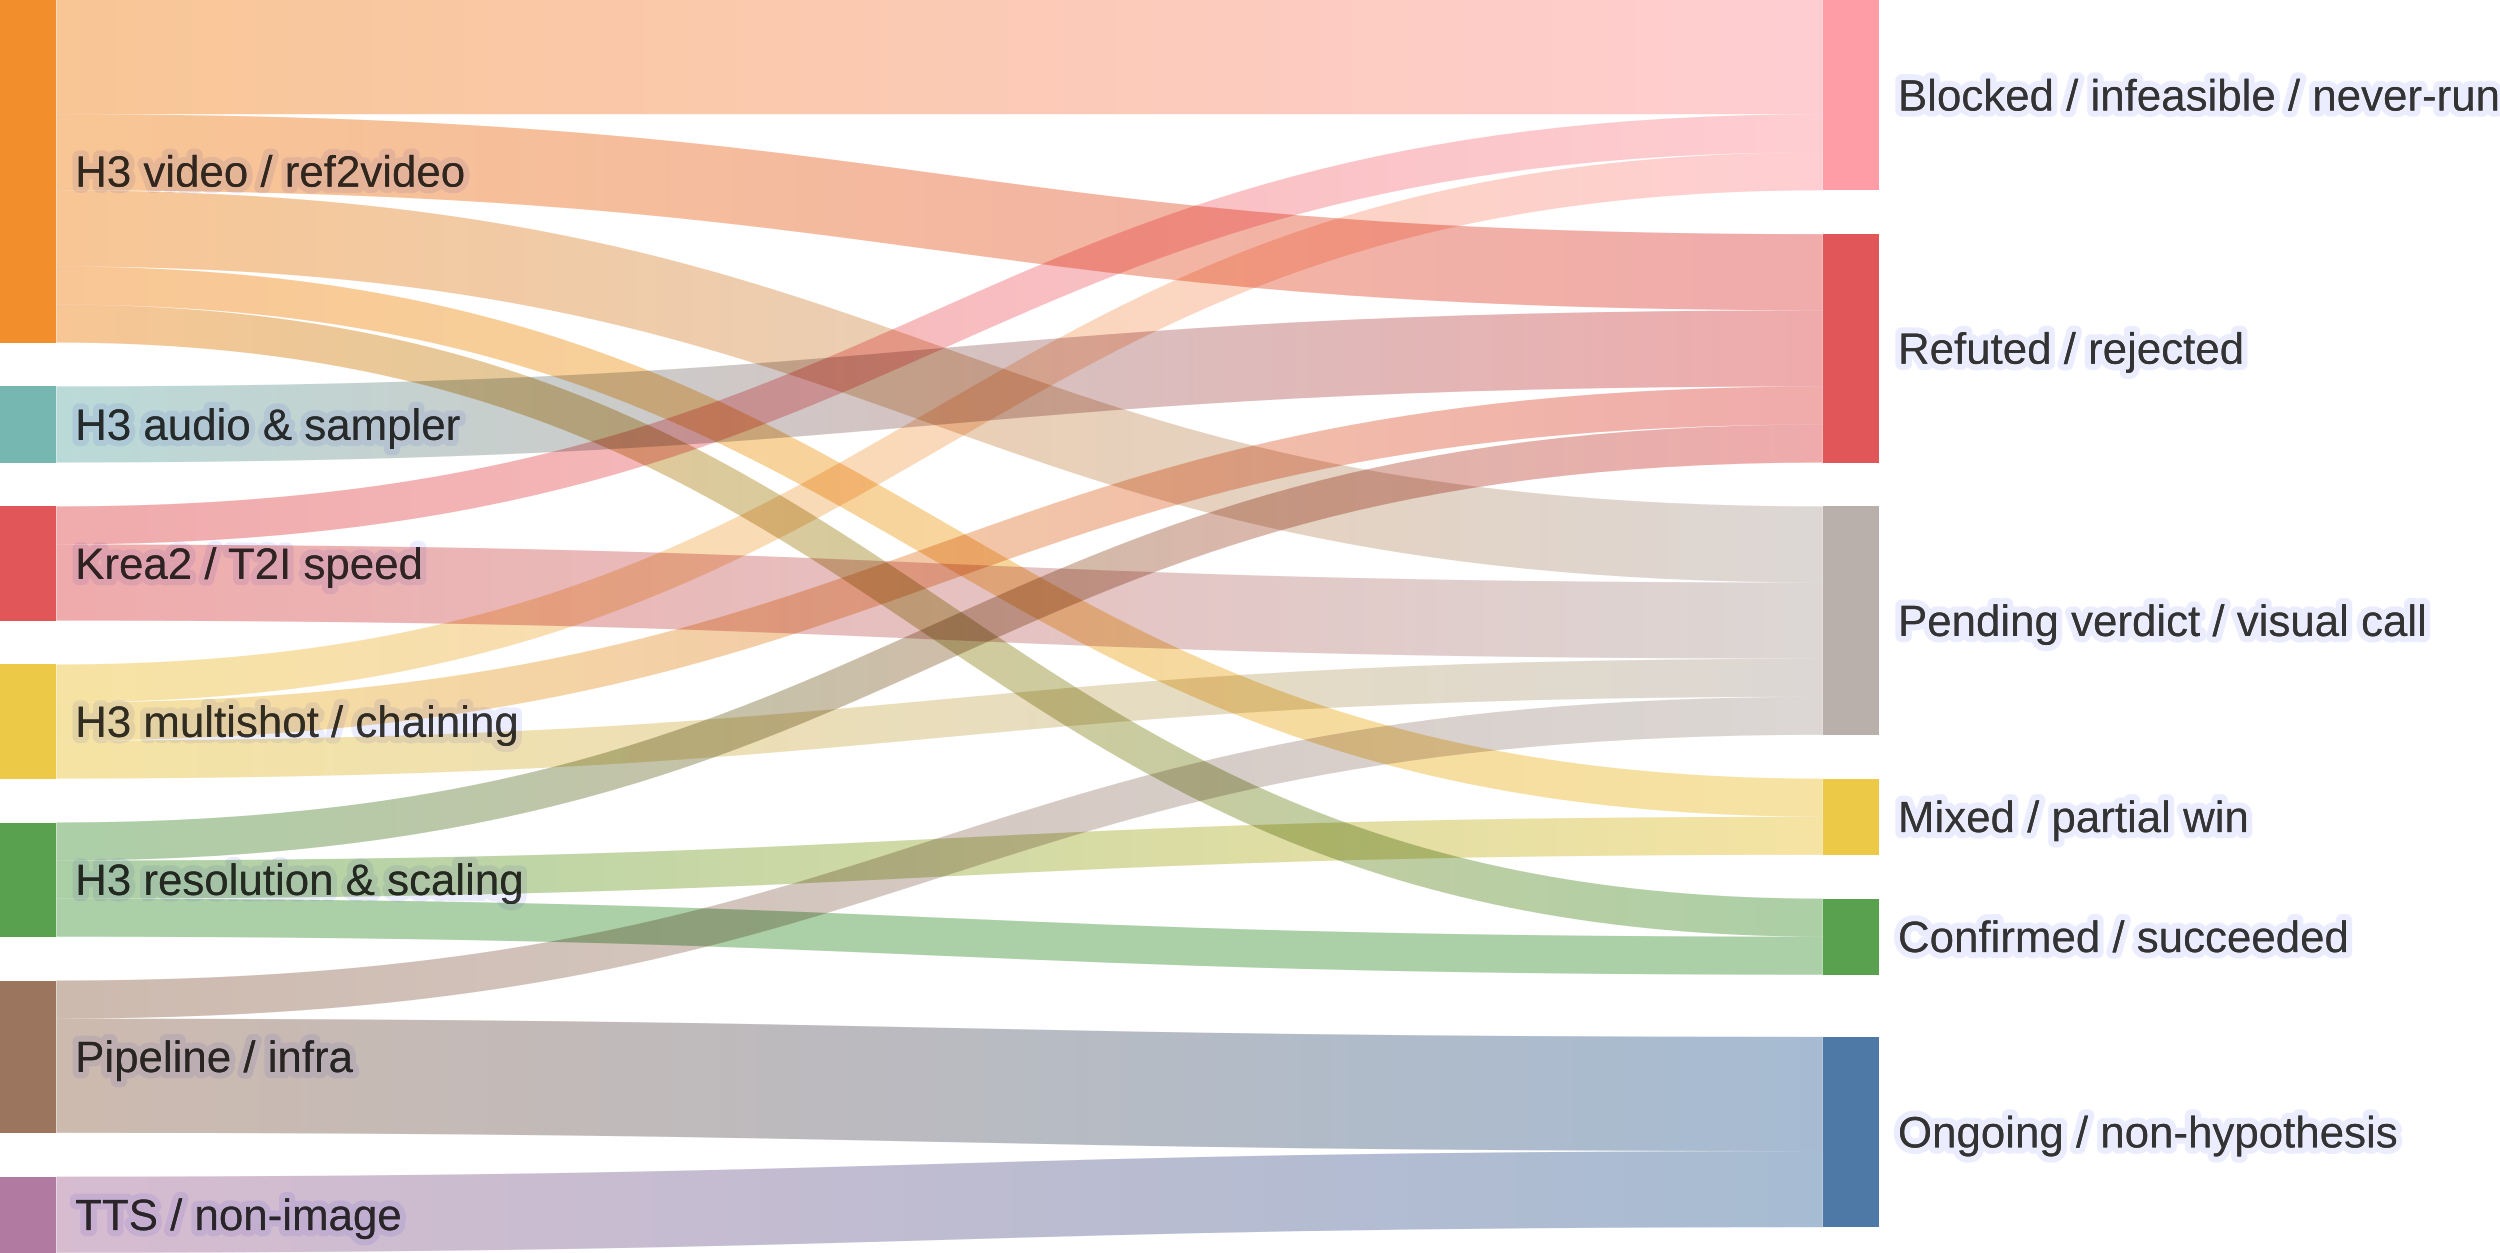
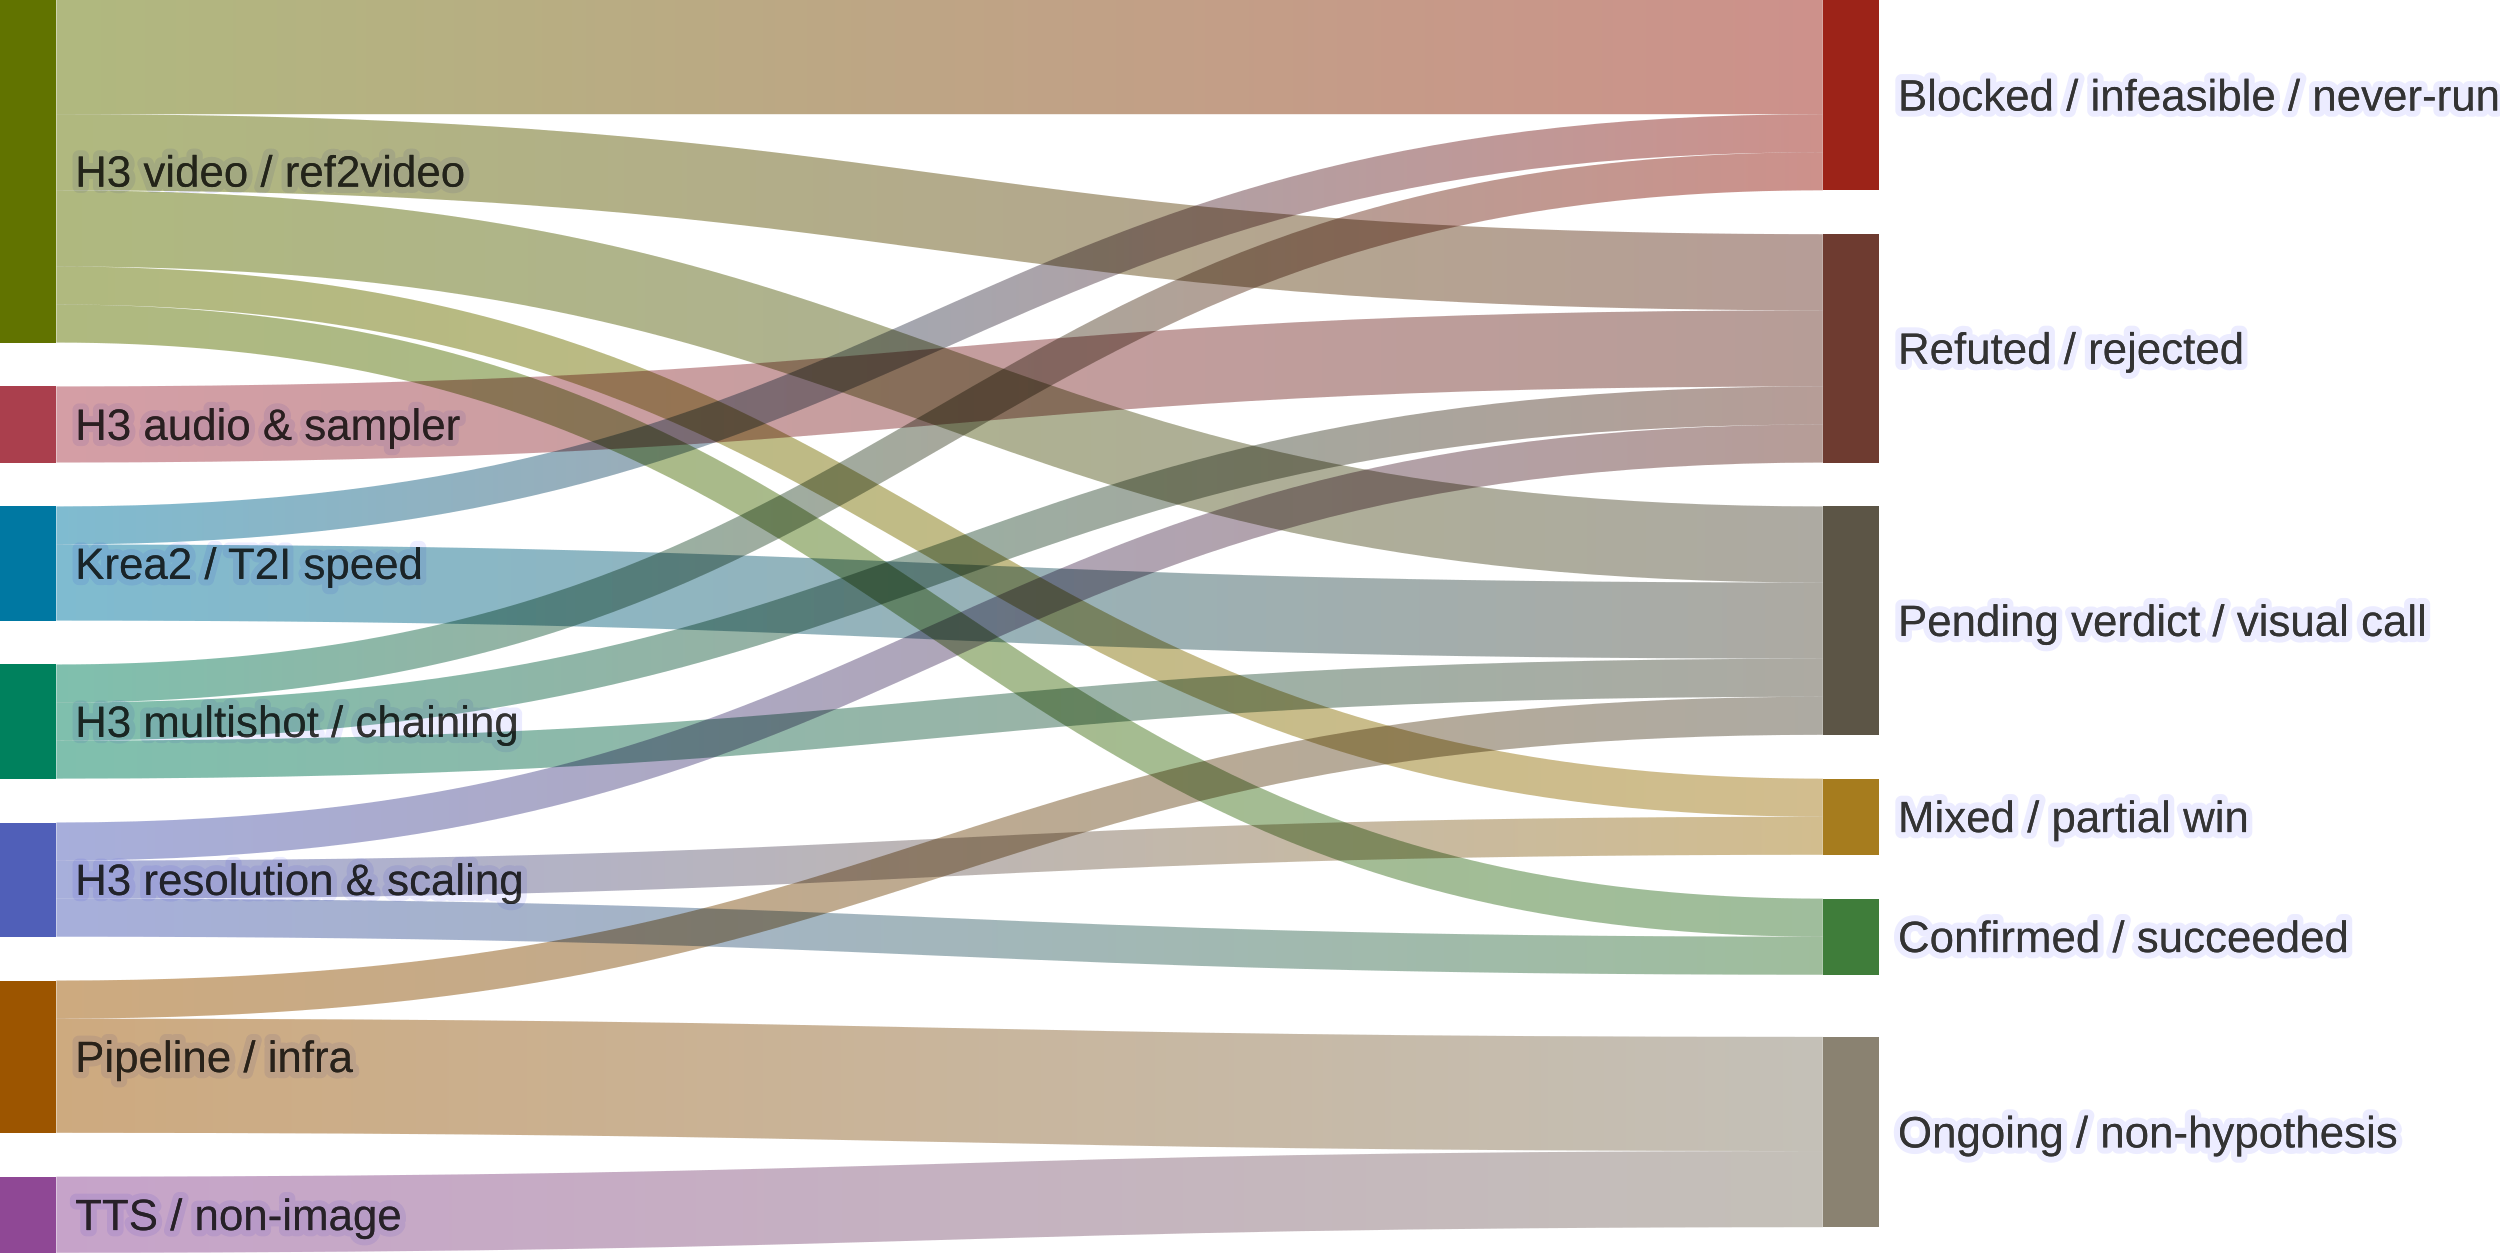
<svg xmlns="http://www.w3.org/2000/svg" id="my-svg" width="100%" style="max-width: 798.219px; background-color: transparent;" viewBox="0 0 798.219 400" role="graphics-document document" aria-roledescription="sankey">
  <style>#my-svg{font-family:"trebuchet ms",verdana,arial,sans-serif;font-size:16px;fill:#333;}@keyframes edge-animation-frame{from{stroke-dashoffset:0;}}@keyframes dash{to{stroke-dashoffset:0;}}#my-svg .edge-animation-slow{stroke-dasharray:9,5!important;stroke-dashoffset:900;animation:dash 50s linear infinite;stroke-linecap:round;}#my-svg .edge-animation-fast{stroke-dasharray:9,5!important;stroke-dashoffset:900;animation:dash 20s linear infinite;stroke-linecap:round;}#my-svg .error-icon{fill:#552222;}#my-svg .error-text{fill:#552222;stroke:#552222;}#my-svg .edge-thickness-normal{stroke-width:1px;}#my-svg .edge-thickness-thick{stroke-width:3.5px;}#my-svg .edge-pattern-solid{stroke-dasharray:0;}#my-svg .edge-thickness-invisible{stroke-width:0;fill:none;}#my-svg .edge-pattern-dashed{stroke-dasharray:3;}#my-svg .edge-pattern-dotted{stroke-dasharray:2;}#my-svg .marker{fill:#333333;stroke:#333333;}#my-svg .marker.cross{stroke:#333333;}#my-svg svg{font-family:"trebuchet ms",verdana,arial,sans-serif;font-size:16px;}#my-svg p{margin:0;}#my-svg .label{font-family:"trebuchet ms",verdana,arial,sans-serif;}#my-svg .node-labels{font-family:"trebuchet ms",verdana,arial,sans-serif;}#my-svg .sankey-label-bg{stroke:#ECECFF;stroke-width:4px;stroke-linejoin:round;paint-order:stroke;}#my-svg .sankey-label-fg{fill:#333;}#my-svg .node rect{shape-rendering:crispEdges;}#my-svg .link{fill:none;stroke-opacity:0.5;mix-blend-mode:multiply;}#my-svg .node .neo-node{stroke:#9370DB;}#my-svg [data-look="neo"].node rect,#my-svg [data-look="neo"].cluster rect,#my-svg [data-look="neo"].node polygon{stroke:#9370DB;filter:drop-shadow(1px 2px 2px rgba(185, 185, 185, 1));}#my-svg [data-look="neo"].swimlane.cluster rect{filter:none;}#my-svg [data-look="neo"].node path{stroke:#9370DB;stroke-width:1px;}#my-svg [data-look="neo"].node .outer-path{filter:drop-shadow(1px 2px 2px rgba(185, 185, 185, 1));}#my-svg [data-look="neo"].node .neo-line path{stroke:#9370DB;filter:none;}#my-svg [data-look="neo"].node circle{stroke:#9370DB;filter:drop-shadow(1px 2px 2px rgba(185, 185, 185, 1));}#my-svg [data-look="neo"].node circle .state-start{fill:#000000;}#my-svg [data-look="neo"].icon-shape .icon{fill:#9370DB;filter:drop-shadow(1px 2px 2px rgba(185, 185, 185, 1));}#my-svg [data-look="neo"].icon-shape .icon-neo path{stroke:#9370DB;filter:drop-shadow(1px 2px 2px rgba(185, 185, 185, 1));}#my-svg :root{--mermaid-font-family:"trebuchet ms",verdana,arial,sans-serif;}</style>
  <g />
  <g class="nodes">
    <g class="node" id="node-1" transform="translate(0,0)" x="0" y="0">
-       <rect height="109.385" width="18" fill="#f28e2b" />
+       <rect height="109.385" width="18" fill="#617300" />
    </g>
    <g class="node" id="node-2" transform="translate(582,161.6923)" x="582" y="161.692">
-       <rect height="72.923" width="18" fill="#bab0ab" />
+       <rect height="72.923" width="18" fill="#5c5546" />
    </g>
    <g class="node" id="node-3" transform="translate(582,74.76923)" x="582" y="74.769">
-       <rect height="72.923" width="18" fill="#e15759" />
+       <rect height="72.923" width="18" fill="#6e3b30" />
    </g>
    <g class="node" id="node-4" transform="translate(582,248.6154)" x="582" y="248.615">
-       <rect height="24.308" width="18" fill="#edc948" />
+       <rect height="24.308" width="18" fill="#a67c1e" />
    </g>
    <g class="node" id="node-5" transform="translate(582,286.9231)" x="582" y="286.923">
-       <rect height="24.308" width="18" fill="#59a14f" />
+       <rect height="24.308" width="18" fill="#3f7d3a" />
    </g>
    <g class="node" id="node-6" transform="translate(582,0)" x="582" y="0">
-       <rect height="60.769" width="18" fill="#ff9da6" />
+       <rect height="60.769" width="18" fill="#9c2318" />
    </g>
    <g class="node" id="node-7" transform="translate(0,161.6923)" x="0" y="161.692">
-       <rect height="36.462" width="18" fill="#e15759" />
+       <rect height="36.462" width="18" fill="#0078a2" />
    </g>
    <g class="node" id="node-8" transform="translate(0,123.3846)" x="0" y="123.385">
-       <rect height="24.308" width="18" fill="#76b7b2" />
+       <rect height="24.308" width="18" fill="#aa3f4d" />
    </g>
    <g class="node" id="node-9" transform="translate(0,262.6154)" x="0" y="262.615">
-       <rect height="36.462" width="18" fill="#59a14f" />
+       <rect height="36.462" width="18" fill="#505fb8" />
    </g>
    <g class="node" id="node-10" transform="translate(0,212.1538)" x="0" y="212.154">
-       <rect height="36.462" width="18" fill="#edc948" />
+       <rect height="36.462" width="18" fill="#00815d" />
    </g>
    <g class="node" id="node-11" transform="translate(0,375.6923)" x="0" y="375.692">
-       <rect height="24.308" width="18" fill="#b07aa1" />
+       <rect height="24.308" width="18" fill="#8f4895" />
    </g>
    <g class="node" id="node-12" transform="translate(582,331.0599)" x="582" y="331.06">
-       <rect height="60.769" width="18" fill="#4e79a7" />
+       <rect height="60.769" width="18" fill="#8a8271" />
    </g>
    <g class="node" id="node-13" transform="translate(0,313.0769)" x="0" y="313.077">
-       <rect height="48.615" width="18" fill="#9c755f" />
+       <rect height="48.615" width="18" fill="#9c5500" />
    </g>
  </g>
  <g class="node-labels" font-size="14">
    <text class="sankey-label-bg" x="24" y="54.692" dy="0.35em" text-anchor="start">H3 video / ref2video</text>
    <text class="sankey-label-bg" x="606" y="198.154" dy="0.35em" text-anchor="start">Pending verdict / visual call</text>
    <text class="sankey-label-bg" x="606" y="111.231" dy="0.35em" text-anchor="start">Refuted / rejected</text>
    <text class="sankey-label-bg" x="606" y="260.769" dy="0.35em" text-anchor="start">Mixed / partial win</text>
    <text class="sankey-label-bg" x="606" y="299.077" dy="0.35em" text-anchor="start">Confirmed / succeeded</text>
    <text class="sankey-label-bg" x="606" y="30.385" dy="0.35em" text-anchor="start">Blocked / infeasible / never-run</text>
    <text class="sankey-label-bg" x="24" y="179.923" dy="0.35em" text-anchor="start">Krea2 / T2I speed</text>
    <text class="sankey-label-bg" x="24" y="135.538" dy="0.35em" text-anchor="start">H3 audio &amp; sampler</text>
    <text class="sankey-label-bg" x="24" y="280.846" dy="0.35em" text-anchor="start">H3 resolution &amp; scaling</text>
    <text class="sankey-label-bg" x="24" y="230.385" dy="0.35em" text-anchor="start">H3 multishot / chaining</text>
    <text class="sankey-label-bg" x="24" y="387.846" dy="0.35em" text-anchor="start">TTS / non-image</text>
    <text class="sankey-label-bg" x="606" y="361.445" dy="0.35em" text-anchor="start">Ongoing / non-hypothesis</text>
    <text class="sankey-label-bg" x="24" y="337.385" dy="0.35em" text-anchor="start">Pipeline / infra</text>
    <text class="sankey-label-fg" x="24" y="54.692" dy="0.35em" text-anchor="start">H3 video / ref2video</text>
    <text class="sankey-label-fg" x="606" y="198.154" dy="0.35em" text-anchor="start">Pending verdict / visual call</text>
    <text class="sankey-label-fg" x="606" y="111.231" dy="0.35em" text-anchor="start">Refuted / rejected</text>
    <text class="sankey-label-fg" x="606" y="260.769" dy="0.35em" text-anchor="start">Mixed / partial win</text>
    <text class="sankey-label-fg" x="606" y="299.077" dy="0.35em" text-anchor="start">Confirmed / succeeded</text>
    <text class="sankey-label-fg" x="606" y="30.385" dy="0.35em" text-anchor="start">Blocked / infeasible / never-run</text>
    <text class="sankey-label-fg" x="24" y="179.923" dy="0.35em" text-anchor="start">Krea2 / T2I speed</text>
    <text class="sankey-label-fg" x="24" y="135.538" dy="0.35em" text-anchor="start">H3 audio &amp; sampler</text>
    <text class="sankey-label-fg" x="24" y="280.846" dy="0.35em" text-anchor="start">H3 resolution &amp; scaling</text>
    <text class="sankey-label-fg" x="24" y="230.385" dy="0.35em" text-anchor="start">H3 multishot / chaining</text>
    <text class="sankey-label-fg" x="24" y="387.846" dy="0.35em" text-anchor="start">TTS / non-image</text>
    <text class="sankey-label-fg" x="606" y="361.445" dy="0.35em" text-anchor="start">Ongoing / non-hypothesis</text>
    <text class="sankey-label-fg" x="24" y="337.385" dy="0.35em" text-anchor="start">Pipeline / infra</text>
  </g>
  <g class="links" fill="none" stroke-opacity="0.5">
    <g class="link" style="mix-blend-mode: multiply;">
      <linearGradient id="linearGradient-14" gradientUnits="userSpaceOnUse" x1="18" x2="582">
-         <stop offset="0%" stop-color="#f28e2b" />
-         <stop offset="100%" stop-color="#bab0ab" />
+         <stop offset="0%" stop-color="#617300" />
+         <stop offset="100%" stop-color="#5c5546" />
      </linearGradient>
      <path d="M18,72.923C300,72.923,300,173.846,582,173.846" stroke="url(#linearGradient-14)" stroke-width="24.308" />
    </g>
    <g class="link" style="mix-blend-mode: multiply;">
      <linearGradient id="linearGradient-15" gradientUnits="userSpaceOnUse" x1="18" x2="582">
-         <stop offset="0%" stop-color="#f28e2b" />
-         <stop offset="100%" stop-color="#e15759" />
+         <stop offset="0%" stop-color="#617300" />
+         <stop offset="100%" stop-color="#6e3b30" />
      </linearGradient>
      <path d="M18,48.615C300,48.615,300,86.923,582,86.923" stroke="url(#linearGradient-15)" stroke-width="24.308" />
    </g>
    <g class="link" style="mix-blend-mode: multiply;">
      <linearGradient id="linearGradient-16" gradientUnits="userSpaceOnUse" x1="18" x2="582">
-         <stop offset="0%" stop-color="#f28e2b" />
-         <stop offset="100%" stop-color="#edc948" />
+         <stop offset="0%" stop-color="#617300" />
+         <stop offset="100%" stop-color="#a67c1e" />
      </linearGradient>
      <path d="M18,91.154C300,91.154,300,254.692,582,254.692" stroke="url(#linearGradient-16)" stroke-width="12.154" />
    </g>
    <g class="link" style="mix-blend-mode: multiply;">
      <linearGradient id="linearGradient-17" gradientUnits="userSpaceOnUse" x1="18" x2="582">
-         <stop offset="0%" stop-color="#f28e2b" />
-         <stop offset="100%" stop-color="#59a14f" />
+         <stop offset="0%" stop-color="#617300" />
+         <stop offset="100%" stop-color="#3f7d3a" />
      </linearGradient>
      <path d="M18,103.308C300,103.308,300,293,582,293" stroke="url(#linearGradient-17)" stroke-width="12.154" />
    </g>
    <g class="link" style="mix-blend-mode: multiply;">
      <linearGradient id="linearGradient-18" gradientUnits="userSpaceOnUse" x1="18" x2="582">
-         <stop offset="0%" stop-color="#f28e2b" />
-         <stop offset="100%" stop-color="#ff9da6" />
+         <stop offset="0%" stop-color="#617300" />
+         <stop offset="100%" stop-color="#9c2318" />
      </linearGradient>
      <path d="M18,18.231C300,18.231,300,18.231,582,18.231" stroke="url(#linearGradient-18)" stroke-width="36.462" />
    </g>
    <g class="link" style="mix-blend-mode: multiply;">
      <linearGradient id="linearGradient-19" gradientUnits="userSpaceOnUse" x1="18" x2="582">
-         <stop offset="0%" stop-color="#e15759" />
-         <stop offset="100%" stop-color="#bab0ab" />
+         <stop offset="0%" stop-color="#0078a2" />
+         <stop offset="100%" stop-color="#5c5546" />
      </linearGradient>
      <path d="M18,186C300,186,300,198.154,582,198.154" stroke="url(#linearGradient-19)" stroke-width="24.308" />
    </g>
    <g class="link" style="mix-blend-mode: multiply;">
      <linearGradient id="linearGradient-20" gradientUnits="userSpaceOnUse" x1="18" x2="582">
-         <stop offset="0%" stop-color="#e15759" />
-         <stop offset="100%" stop-color="#ff9da6" />
+         <stop offset="0%" stop-color="#0078a2" />
+         <stop offset="100%" stop-color="#9c2318" />
      </linearGradient>
      <path d="M18,167.769C300,167.769,300,42.538,582,42.538" stroke="url(#linearGradient-20)" stroke-width="12.154" />
    </g>
    <g class="link" style="mix-blend-mode: multiply;">
      <linearGradient id="linearGradient-21" gradientUnits="userSpaceOnUse" x1="18" x2="582">
-         <stop offset="0%" stop-color="#76b7b2" />
-         <stop offset="100%" stop-color="#e15759" />
+         <stop offset="0%" stop-color="#aa3f4d" />
+         <stop offset="100%" stop-color="#6e3b30" />
      </linearGradient>
      <path d="M18,135.538C300,135.538,300,111.231,582,111.231" stroke="url(#linearGradient-21)" stroke-width="24.308" />
    </g>
    <g class="link" style="mix-blend-mode: multiply;">
      <linearGradient id="linearGradient-22" gradientUnits="userSpaceOnUse" x1="18" x2="582">
-         <stop offset="0%" stop-color="#59a14f" />
-         <stop offset="100%" stop-color="#59a14f" />
+         <stop offset="0%" stop-color="#505fb8" />
+         <stop offset="100%" stop-color="#3f7d3a" />
      </linearGradient>
      <path d="M18,293C300,293,300,305.154,582,305.154" stroke="url(#linearGradient-22)" stroke-width="12.154" />
    </g>
    <g class="link" style="mix-blend-mode: multiply;">
      <linearGradient id="linearGradient-23" gradientUnits="userSpaceOnUse" x1="18" x2="582">
-         <stop offset="0%" stop-color="#59a14f" />
-         <stop offset="100%" stop-color="#edc948" />
+         <stop offset="0%" stop-color="#505fb8" />
+         <stop offset="100%" stop-color="#a67c1e" />
      </linearGradient>
      <path d="M18,280.846C300,280.846,300,266.846,582,266.846" stroke="url(#linearGradient-23)" stroke-width="12.154" />
    </g>
    <g class="link" style="mix-blend-mode: multiply;">
      <linearGradient id="linearGradient-24" gradientUnits="userSpaceOnUse" x1="18" x2="582">
-         <stop offset="0%" stop-color="#59a14f" />
-         <stop offset="100%" stop-color="#e15759" />
+         <stop offset="0%" stop-color="#505fb8" />
+         <stop offset="100%" stop-color="#6e3b30" />
      </linearGradient>
      <path d="M18,268.692C300,268.692,300,141.615,582,141.615" stroke="url(#linearGradient-24)" stroke-width="12.154" />
    </g>
    <g class="link" style="mix-blend-mode: multiply;">
      <linearGradient id="linearGradient-25" gradientUnits="userSpaceOnUse" x1="18" x2="582">
-         <stop offset="0%" stop-color="#edc948" />
-         <stop offset="100%" stop-color="#e15759" />
+         <stop offset="0%" stop-color="#00815d" />
+         <stop offset="100%" stop-color="#6e3b30" />
      </linearGradient>
      <path d="M18,230.385C300,230.385,300,129.462,582,129.462" stroke="url(#linearGradient-25)" stroke-width="12.154" />
    </g>
    <g class="link" style="mix-blend-mode: multiply;">
      <linearGradient id="linearGradient-26" gradientUnits="userSpaceOnUse" x1="18" x2="582">
-         <stop offset="0%" stop-color="#edc948" />
-         <stop offset="100%" stop-color="#ff9da6" />
+         <stop offset="0%" stop-color="#00815d" />
+         <stop offset="100%" stop-color="#9c2318" />
      </linearGradient>
      <path d="M18,218.231C300,218.231,300,54.692,582,54.692" stroke="url(#linearGradient-26)" stroke-width="12.154" />
    </g>
    <g class="link" style="mix-blend-mode: multiply;">
      <linearGradient id="linearGradient-27" gradientUnits="userSpaceOnUse" x1="18" x2="582">
-         <stop offset="0%" stop-color="#edc948" />
-         <stop offset="100%" stop-color="#bab0ab" />
+         <stop offset="0%" stop-color="#00815d" />
+         <stop offset="100%" stop-color="#5c5546" />
      </linearGradient>
      <path d="M18,242.538C300,242.538,300,216.385,582,216.385" stroke="url(#linearGradient-27)" stroke-width="12.154" />
    </g>
    <g class="link" style="mix-blend-mode: multiply;">
      <linearGradient id="linearGradient-28" gradientUnits="userSpaceOnUse" x1="18" x2="582">
-         <stop offset="0%" stop-color="#b07aa1" />
-         <stop offset="100%" stop-color="#4e79a7" />
+         <stop offset="0%" stop-color="#8f4895" />
+         <stop offset="100%" stop-color="#8a8271" />
      </linearGradient>
      <path d="M18,387.846C300,387.846,300,379.675,582,379.675" stroke="url(#linearGradient-28)" stroke-width="24.308" />
    </g>
    <g class="link" style="mix-blend-mode: multiply;">
      <linearGradient id="linearGradient-29" gradientUnits="userSpaceOnUse" x1="18" x2="582">
-         <stop offset="0%" stop-color="#9c755f" />
-         <stop offset="100%" stop-color="#4e79a7" />
+         <stop offset="0%" stop-color="#9c5500" />
+         <stop offset="100%" stop-color="#8a8271" />
      </linearGradient>
      <path d="M18,343.462C300,343.462,300,349.291,582,349.291" stroke="url(#linearGradient-29)" stroke-width="36.462" />
    </g>
    <g class="link" style="mix-blend-mode: multiply;">
      <linearGradient id="linearGradient-30" gradientUnits="userSpaceOnUse" x1="18" x2="582">
-         <stop offset="0%" stop-color="#9c755f" />
-         <stop offset="100%" stop-color="#bab0ab" />
+         <stop offset="0%" stop-color="#9c5500" />
+         <stop offset="100%" stop-color="#5c5546" />
      </linearGradient>
      <path d="M18,319.154C300,319.154,300,228.538,582,228.538" stroke="url(#linearGradient-30)" stroke-width="12.154" />
    </g>
  </g>
</svg>
